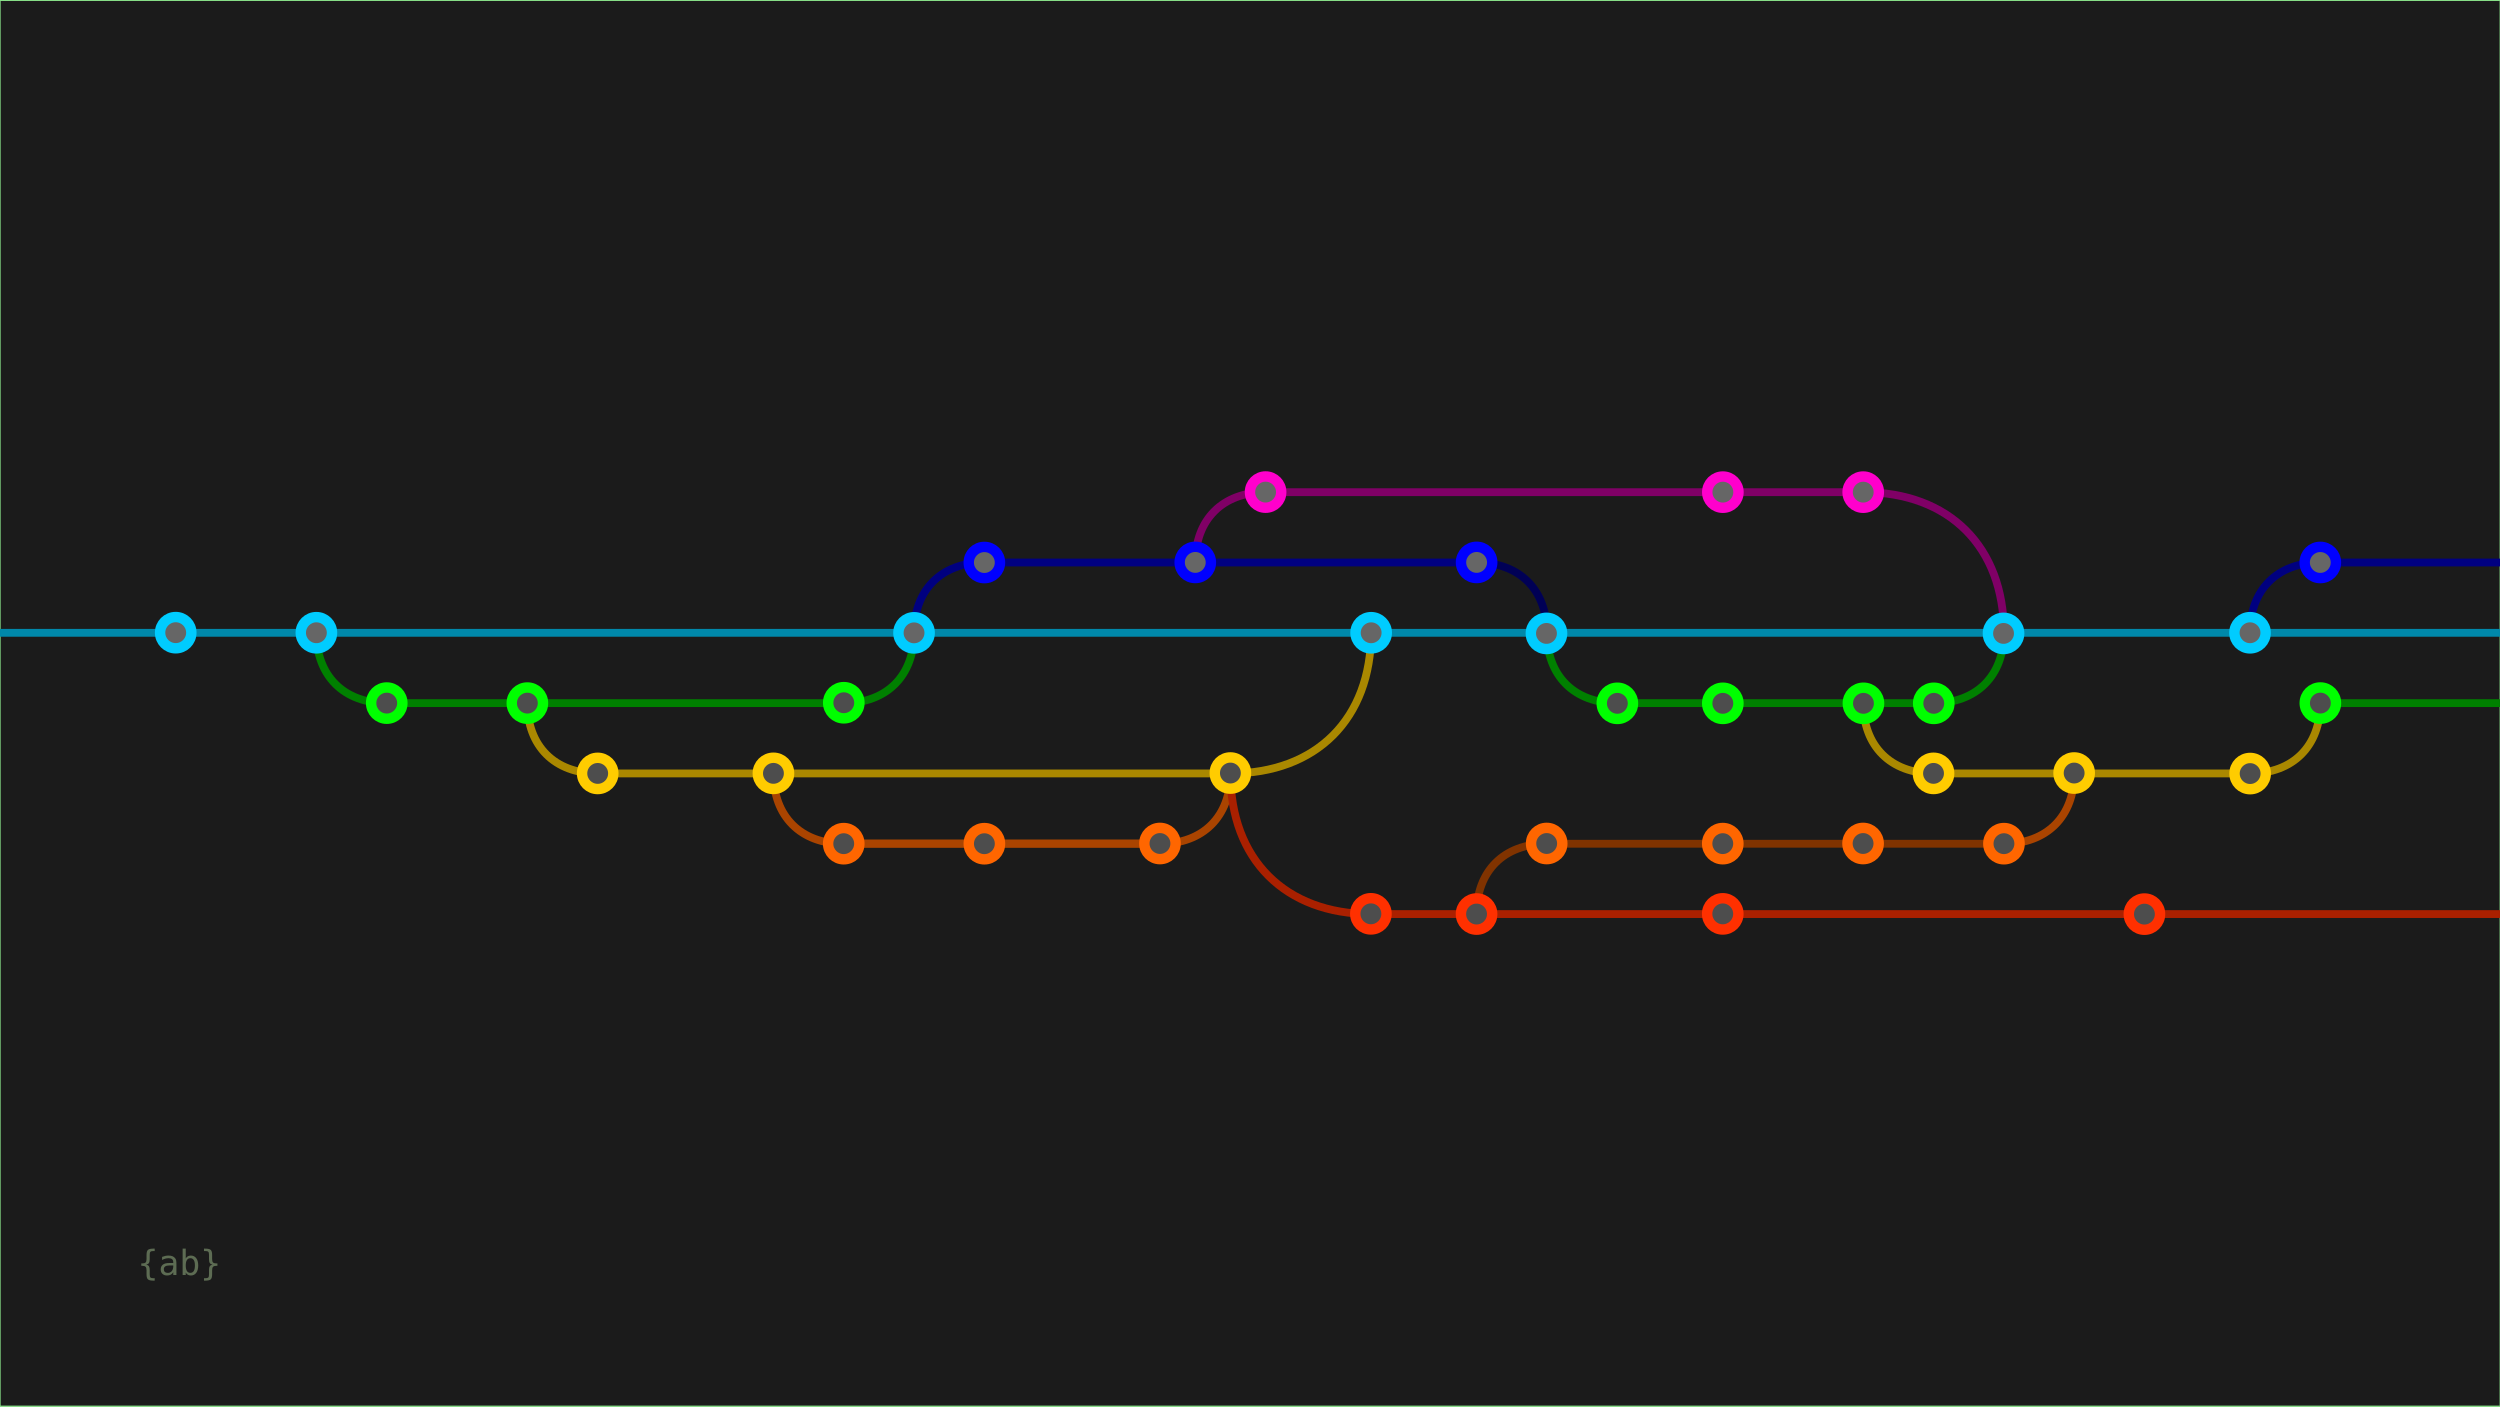
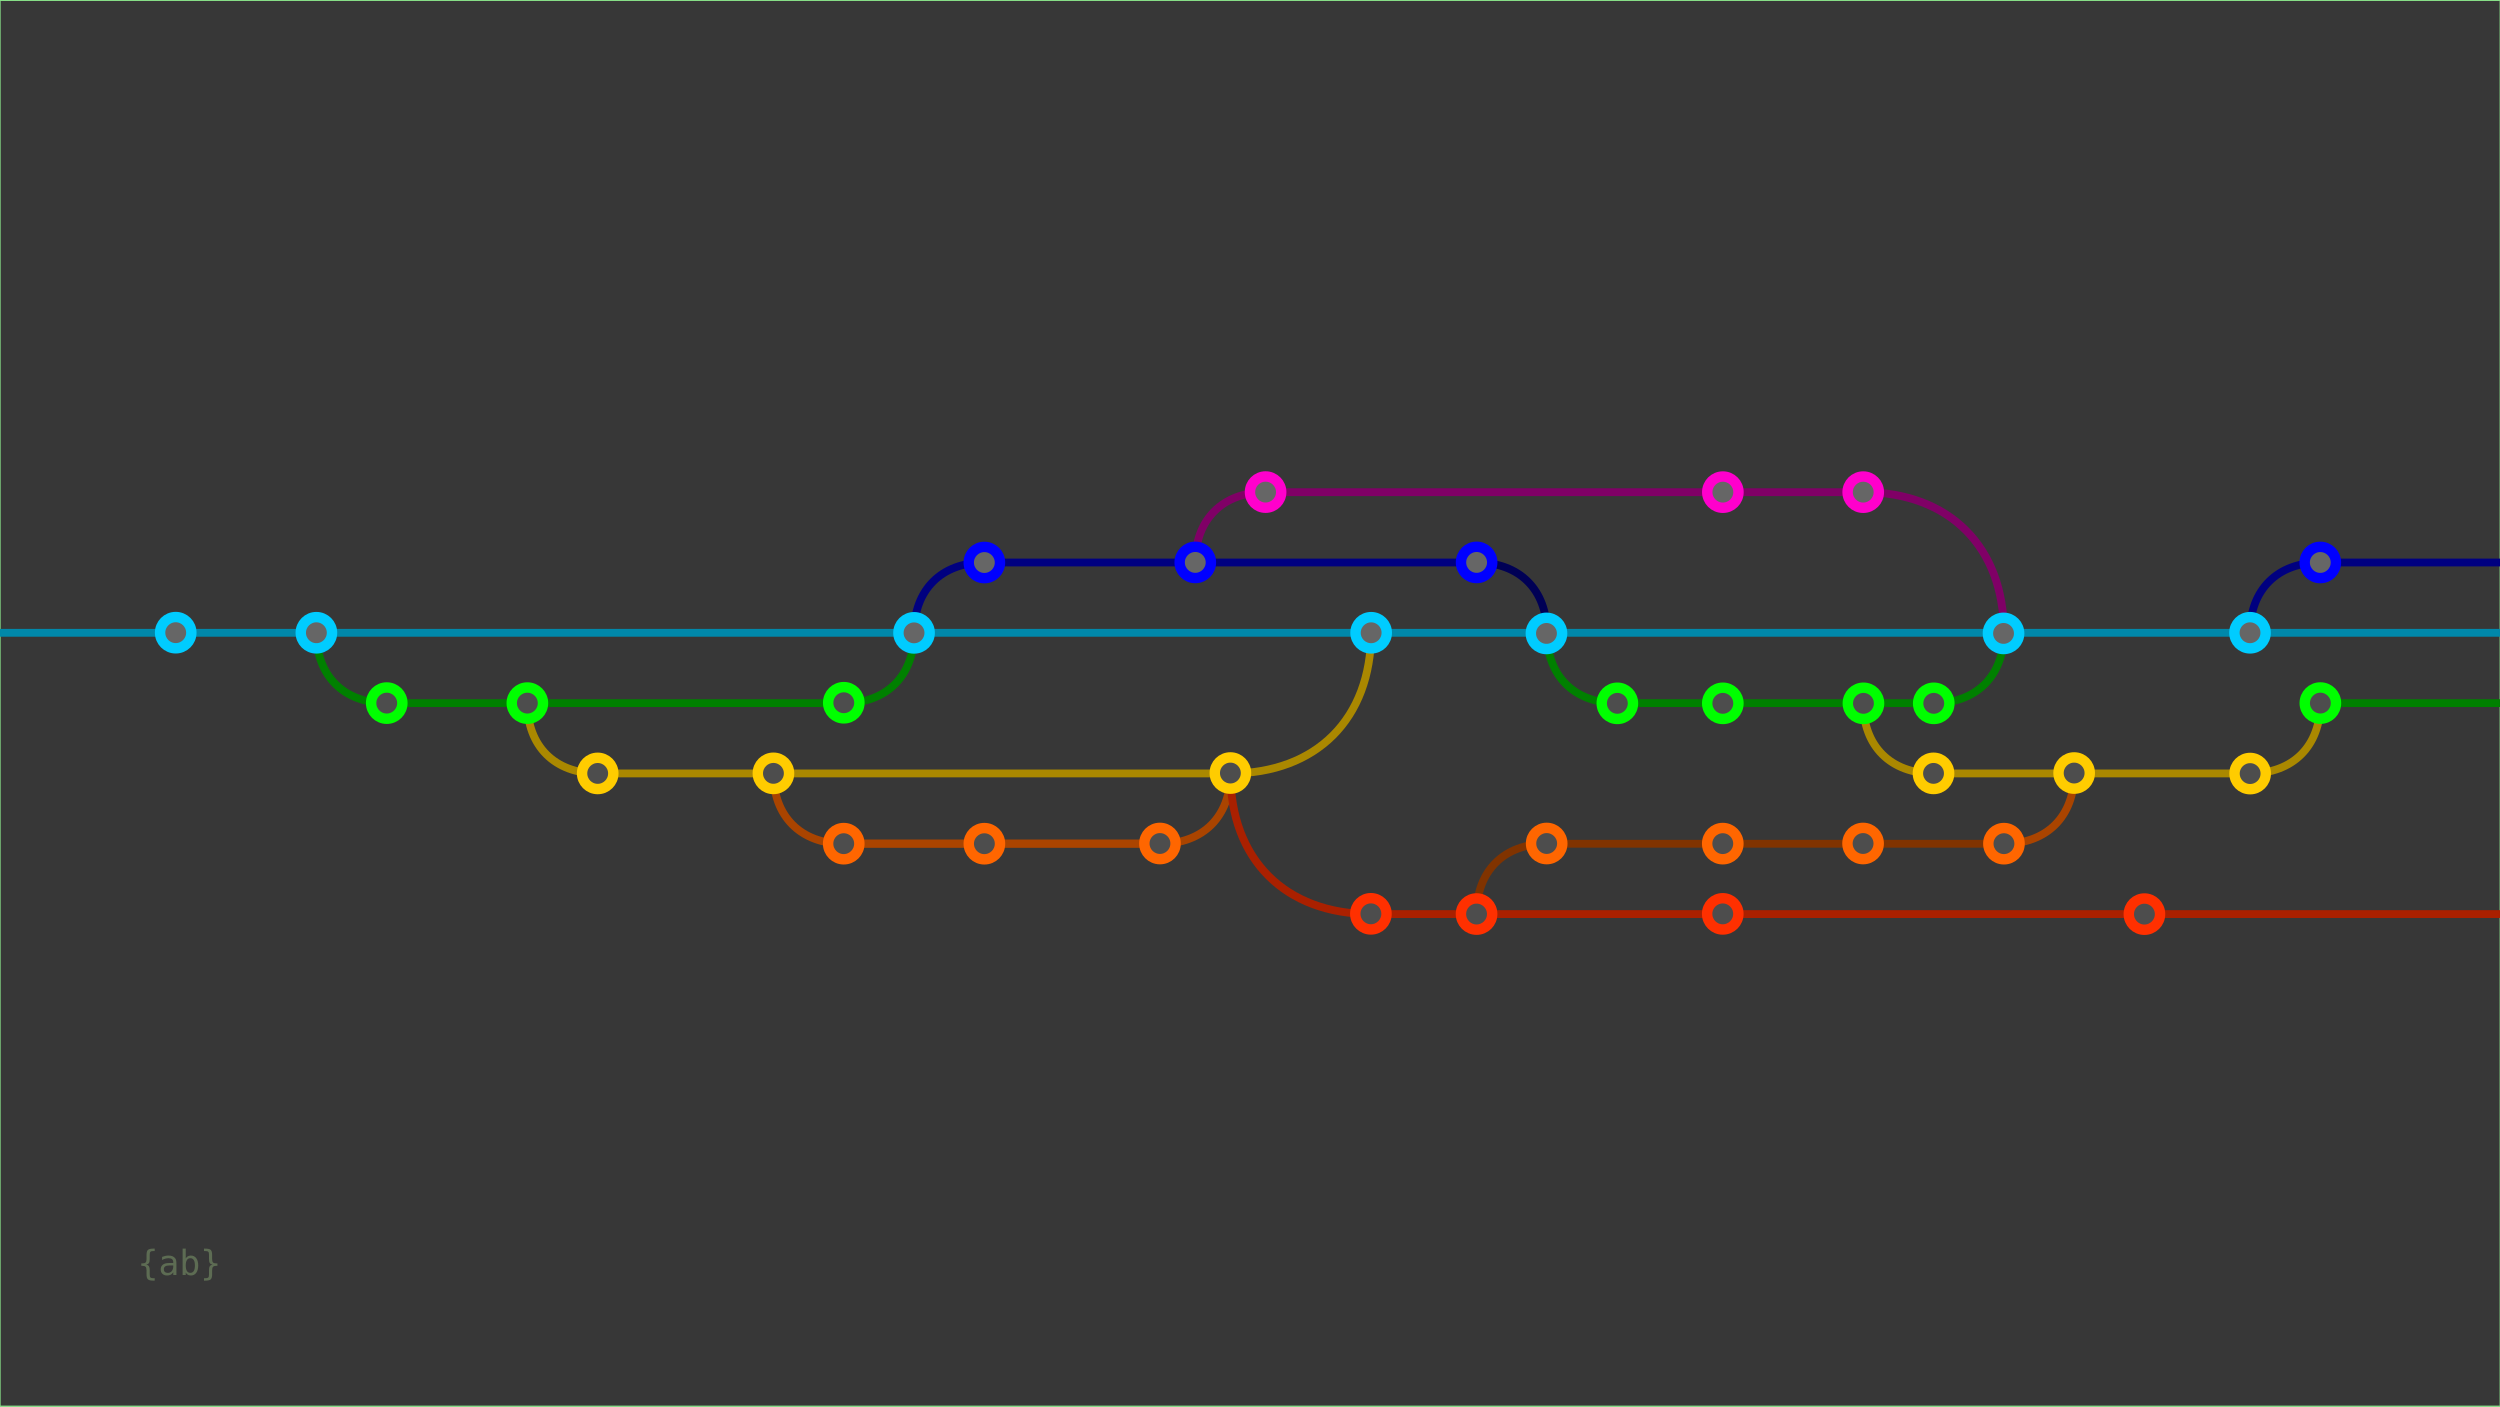
<svg xmlns="http://www.w3.org/2000/svg" xmlns:ns1="http://www.openswatchbook.org/uri/2009/osb" xmlns:xlink="http://www.w3.org/1999/xlink" width="1920px" height="1080px" viewBox="0 0 1920 1080" version="1.1" id="SVGRoot">
  <defs id="defs10">
    <linearGradient id="linearGradient10115">
      <stop style="stop-color:#87de87;stop-opacity:1;" offset="0" id="stop10111" />
      <stop style="stop-color:#87de87;stop-opacity:0;" offset="1" id="stop10113" />
    </linearGradient>
    <linearGradient id="linearGradient10075" ns1:paint="solid">
      <stop style="stop-color:#1a1a1a;stop-opacity:1;" offset="0" id="stop10073" />
    </linearGradient>
    <filter style="color-interpolation-filters:sRGB;" id="filter9526">
      <feTurbulence type="fractalNoise" baseFrequency="8.932 8.75" numOctaves="2" seed="289" result="turbulence" id="feTurbulence9510" />
      <feComposite in="SourceGraphic" in2="turbulence" operator="in" result="composite1" id="feComposite9512" />
      <feColorMatrix values="1 0 0 0 0 0 1 0 0 0 0 0 1 0 0 0 0 0 3.42 -0.13 " result="color" id="feColorMatrix9514" />
      <feFlood flood-opacity="1" flood-color="rgb(33,33,33)" result="flood" id="feFlood9516" />
      <feMerge result="merge" id="feMerge9522">
        <feMergeNode in="flood" id="feMergeNode9518" />
        <feMergeNode in="color" id="feMergeNode9520" />
      </feMerge>
      <feComposite in2="SourceGraphic" operator="in" result="fbSourceGraphic" id="feComposite9524" />
      <feColorMatrix result="fbSourceGraphicAlpha" in="fbSourceGraphic" values="0 0 0 -1 0 0 0 0 -1 0 0 0 0 -1 0 0 0 0 1 0" id="feColorMatrix10079" />
      <feTurbulence id="feTurbulence10081" numOctaves="2" baseFrequency="0.063" in="fbSourceGraphic" />
      <feColorMatrix id="feColorMatrix10083" values="0 0 0 0 0 0 0 0 0 0.5 0 0 0 0 0.5 0 0 0 -10 1" />
      <feGaussianBlur id="feGaussianBlur10085" stdDeviation="1" result="result1" />
      <feTurbulence id="feTurbulence10087" numOctaves="3" baseFrequency="0.031" type="fractalNoise" result="result0" />
      <feColorMatrix id="feColorMatrix10089" result="result2" values="1 0 0 0 0 0 1 0 0 0 0 0 1 0 0 0 0 0 2 -0.5" />
      <feComposite in2="result2" id="feComposite10091" operator="in" in="result1" result="result3" />
      <feComposite in2="fbSourceGraphic" id="feComposite10093" operator="atop" />
    </filter>
    <pattern patternUnits="userSpaceOnUse" width="27" height="27" patternTransform="translate(1157.981,351)" id="pattern10058">
      <rect y="1.6666667e-005" x="0" height="27" width="27" id="rect10004" style="opacity:1;fill:#1a1a1a;fill-opacity:1;stroke:none;stroke-width:1.618;stroke-linecap:butt;stroke-linejoin:round;stroke-miterlimit:4;stroke-dasharray:none;stroke-opacity:1" />
      <path id="path10006" d="M 3,1.6666667e-5 V 6 l 3.018,3.084 3.004,2.969 -0.021,5.947 -6,6 1e-4,3" style="fill:none;fill-opacity:1;stroke:#87de87;stroke-width:1;stroke-linecap:butt;stroke-linejoin:miter;stroke-miterlimit:4;stroke-dasharray:none;stroke-opacity:1" />
      <path id="path10012" d="m 27,9 h -3" style="fill:none;stroke:#87de87;stroke-width:1px;stroke-linecap:butt;stroke-linejoin:miter;stroke-opacity:1" />
      <path id="path10014" d="m 21,1.6666667e-5 -10e-5,9 -3,3 -10e-5,3 v 3" style="fill:none;stroke:#87de87;stroke-width:1px;stroke-linecap:butt;stroke-linejoin:miter;stroke-opacity:1" />
      <path id="path10016" d="m 15,27 -10e-5,-3 h 6" style="fill:none;stroke:#87de87;stroke-width:1px;stroke-linecap:butt;stroke-linejoin:miter;stroke-opacity:1" />
      <circle style="opacity:1;fill:#d5ffd5;fill-opacity:1;stroke:#87de87;stroke-width:1;stroke-linecap:butt;stroke-linejoin:round;stroke-miterlimit:4;stroke-dasharray:none;stroke-opacity:1" id="use10020" cx="23.992" cy="9.019" r="1.5" />
      <use height="100%" width="100%" transform="translate(-1160.985,-336.0154)" id="use10022" xlink:href="#use10020" y="0" x="0" />
      <use height="100%" width="100%" transform="translate(-1160.95,-357.0422)" id="use10024" xlink:href="#use10022" y="0" x="0" />
      <use height="100%" width="100%" transform="translate(-1166.993,-350.9655)" id="use10026" xlink:href="#use10024" y="0" x="0" />
      <path id="path10030" d="m 12,1.6666667e-5 -10e-5,3 3,3" style="fill:none;stroke:#87de87;stroke-width:1px;stroke-linecap:butt;stroke-linejoin:miter;stroke-opacity:1" />
      <circle r="1.5" cy="6.015" cx="14.991" id="path10018" style="opacity:1;fill:#d5ffd5;fill-opacity:1;stroke:#87de87;stroke-width:1;stroke-linecap:butt;stroke-linejoin:round;stroke-miterlimit:4;stroke-dasharray:none;stroke-opacity:1" />
    </pattern>
    <linearGradient xlink:href="#linearGradient10115" id="linearGradient10117" x1="27.145" y1="1030.863" x2="108.922" y2="1030.863" gradientUnits="userSpaceOnUse" />
  </defs>
  <g id="layer2" style="display:inline">
    <rect style="fill:#1a1a1a;fill-opacity:1;stroke:none;stroke-width:0;stroke-miterlimit:4;stroke-dasharray:none;stroke-opacity:1;filter:url(#filter9526)" id="rect4555" width="1920.189" height="1079.747" x="5e-007" y="0.253" />
-     <rect style="opacity:1;fill:#1b1b1b;fill-opacity:1;stroke:#87de87;stroke-width:1;stroke-linecap:butt;stroke-linejoin:round;stroke-miterlimit:4;stroke-dasharray:none;stroke-opacity:1" id="rect10095" width="1920.189" height="1079.747" x="5e-007" y="0.253" />
+     <rect style="opacity:1;fill:#373737;fill-opacity:1;stroke:#87de87;stroke-width:1;stroke-linecap:butt;stroke-linejoin:round;stroke-miterlimit:4;stroke-dasharray:none;stroke-opacity:1" id="rect10095" width="1920.189" height="1079.747" x="5e-007" y="0.253" />
  </g>
  <g id="layer1" style="display:inline">
    <path style="fill:none;stroke:#008000;stroke-width:6;stroke-linecap:butt;stroke-linejoin:round;stroke-miterlimit:4;stroke-dasharray:none;stroke-opacity:1" d="m 297,540 c -33,0 -54,-21 -54,-54" id="path6208" />
    <use x="0" y="0" xlink:href="#path6208" id="use6279" transform="matrix(-1,0,0,1,945,0)" width="100%" height="100%" style="stroke:#008000;stroke-width:8;stroke-miterlimit:4;stroke-dasharray:none" />
    <path id="use6283" d="m 405,540 c 0,33 21,54 54,54" style="fill:none;stroke:#aa8800;stroke-width:6;stroke-linecap:butt;stroke-linejoin:round;stroke-miterlimit:4;stroke-dasharray:none;stroke-opacity:1" />
    <path id="use6283-8" d="m 594,594 c 0,33 21,54 54,54" style="fill:none;stroke:#aa4400;stroke-width:6;stroke-linecap:butt;stroke-linejoin:round;stroke-miterlimit:4;stroke-dasharray:none;stroke-opacity:1" />
    <path id="use6283-8-3" d="m 891,648 c 33,0 54,-21 54,-54" style="fill:none;stroke:#aa4400;stroke-width:6;stroke-linecap:butt;stroke-linejoin:round;stroke-miterlimit:4;stroke-dasharray:none;stroke-opacity:1" />
    <path id="use6283-0" d="m 945,594 c 66,0 108,-42 108,-108" style="fill:none;stroke:#aa8800;stroke-width:6;stroke-linecap:butt;stroke-linejoin:round;stroke-miterlimit:4;stroke-dasharray:none;stroke-opacity:1" />
    <path id="use6283-2" d="m 945,594 c 0,66 42,108 108,108" style="fill:none;stroke:#aa2000;stroke-width:6;stroke-linecap:butt;stroke-linejoin:round;stroke-miterlimit:4;stroke-dasharray:none;stroke-opacity:1" />
    <path style="fill:none;stroke:#008000;stroke-width:6;stroke-linecap:butt;stroke-linejoin:round;stroke-miterlimit:4;stroke-dasharray:none;stroke-opacity:1" d="m 1242,540 c -33,0 -54,-21 -54,-54" id="path6208-0" />
    <path style="fill:none;stroke:#008000;stroke-width:6;stroke-linecap:butt;stroke-linejoin:round;stroke-miterlimit:4;stroke-dasharray:none;stroke-opacity:1" d="m 1539,486 c 0,33 -21,54 -54,54" id="path6208-0-5" />
    <path id="use6283-8-3-7" d="m 1188,648 c -33,0 -54,21 -54,54" style="fill:none;stroke:#803300;stroke-width:6;stroke-linecap:butt;stroke-linejoin:round;stroke-miterlimit:4;stroke-dasharray:none;stroke-opacity:1" />
    <path id="use6283-6" d="m 1431,540 c 0,33 21,54 54,54" style="fill:none;stroke:#aa8800;stroke-width:6;stroke-linecap:butt;stroke-linejoin:round;stroke-miterlimit:4;stroke-dasharray:none;stroke-opacity:1" />
    <path id="use6283-8-3-5" d="m 1539,648 c 33,0 54,-21 54,-54" style="fill:none;stroke:#aa4400;stroke-width:6;stroke-linecap:butt;stroke-linejoin:round;stroke-miterlimit:4;stroke-dasharray:none;stroke-opacity:1" />
    <path id="use6283-6-5" d="m 1728,594 c 33,0 54,-21 54,-54" style="fill:none;stroke:#aa8800;stroke-width:6;stroke-linecap:butt;stroke-linejoin:round;stroke-miterlimit:4;stroke-dasharray:none;stroke-opacity:1" />
    <path id="use6279-5" d="m 756,432 c -33,0 -54,21 -54,54" style="fill:none;stroke:#000080;stroke-width:6;stroke-linecap:butt;stroke-linejoin:round;stroke-miterlimit:4;stroke-dasharray:none;stroke-opacity:1" />
    <path id="use6279-5-4" d="m 1188,486 c 0,-33 -21,-54 -54,-54" style="display:inline;fill:none;stroke:#000055;stroke-width:6;stroke-linecap:butt;stroke-linejoin:round;stroke-miterlimit:4;stroke-dasharray:none;stroke-opacity:1" />
    <path id="use6279-5-1" d="m 972,378 c -33,0 -54,21 -54,54" style="display:inline;fill:none;stroke:#800066;stroke-width:6;stroke-linecap:butt;stroke-linejoin:round;stroke-miterlimit:4;stroke-dasharray:none;stroke-opacity:1" />
    <path id="use6283-0-0" d="m 1539,486 c 0,-66 -42,-108 -108,-108" style="display:inline;fill:none;stroke:#800066;stroke-width:6;stroke-linecap:butt;stroke-linejoin:round;stroke-miterlimit:4;stroke-dasharray:none;stroke-opacity:1" />
    <path id="use6279-5-2" d="m 1782,432 c -33,0 -54,21 -54,54" style="display:inline;fill:none;stroke:#000080;stroke-width:6;stroke-linecap:butt;stroke-linejoin:round;stroke-miterlimit:4;stroke-dasharray:none;stroke-opacity:1" />
  </g>
  <g id="layer4" style="display:inline">
    <rect style="opacity:1;fill:#008000;fill-opacity:1;stroke:none;stroke-width:0.44;stroke-opacity:1" id="rect6137-2" width="347.981" height="6" x="297" y="537" />
    <rect style="opacity:1;fill:#0088aa;fill-opacity:1;stroke:none;stroke-width:1.033;stroke-opacity:1" id="rect6137" width="1920.264" height="6" x="0" y="483" />
    <rect y="591" x="459" height="6" width="486" id="rect6304" style="opacity:1;fill:#aa8800;fill-opacity:1;stroke:none;stroke-width:0.52;stroke-opacity:1" />
    <rect y="645" x="648" height="6" width="243" id="rect6304-7" style="opacity:1;fill:#aa4400;fill-opacity:1;stroke:#aa4400;stroke-width:0.367;stroke-opacity:1" />
    <rect y="699" x="1053" height="6" width="867.125" id="rect6304-1" style="opacity:1;fill:#aa2000;fill-opacity:1;stroke:none;stroke-width:0.694;stroke-opacity:1" />
    <rect style="opacity:1;fill:#008000;fill-opacity:1;stroke:none;stroke-width:0.367;stroke-opacity:1" id="rect6137-2-8" width="243" height="6" x="1242" y="537" />
    <rect y="645" x="1188" height="6" width="351" id="rect6304-7-6" style="opacity:1;fill:#803300;fill-opacity:1;stroke:none;stroke-width:0.442;stroke-opacity:1" />
    <rect y="591" x="1485" height="6" width="243" id="rect6304-3" style="opacity:1;fill:#aa8800;fill-opacity:1;stroke:none;stroke-width:0.367;stroke-opacity:1" />
    <rect style="opacity:1;fill:#008000;fill-opacity:1;stroke:none;stroke-width:0.277;stroke-opacity:1" id="rect6137-2-8-1" width="138.159" height="6" x="1782" y="537" />
    <flowRoot xml:space="preserve" id="flowRoot10119" style="font-style:normal;font-weight:normal;font-size:40px;line-height:1.25;font-family:sans-serif;letter-spacing:0px;word-spacing:0px;fill:#000000;fill-opacity:1;stroke:none" transform="translate(0,54)">
      <flowRegion id="flowRegion10121">
        <rect id="rect10123" width="135" height="54" x="887.981" y="-27" />
      </flowRegion>
      <flowPara id="flowPara10125" />
    </flowRoot>
    <flowRoot xml:space="preserve" id="flowRoot10127" style="font-style:normal;font-variant:normal;font-weight:normal;font-stretch:normal;font-size:40px;line-height:1.25;font-family:Consolas;-inkscape-font-specification:Consolas;letter-spacing:0px;word-spacing:0px;fill:#5d6c54;fill-opacity:1;stroke:none;stroke-opacity:1" transform="translate(4.070927,-5.669452)">
      <flowRegion id="flowRegion10129" style="fill:#5d6c54;fill-opacity:1;stroke:none;stroke-opacity:1">
        <rect id="rect10131" width="135" height="54" x="887.981" y="54" style="fill:#5d6c54;fill-opacity:1;stroke:none;stroke-opacity:1" />
      </flowRegion>
      <flowPara id="flowPara10133" style="font-style:normal;font-weight:normal;text-align:center;text-anchor:middle;fill:#5d6c54;fill-opacity:1;stroke:none;stroke-opacity:1">$ gitk</flowPara>
    </flowRoot>
    <rect style="display:inline;opacity:1;fill:#000080;fill-opacity:1;stroke:none;stroke-width:0.458;stroke-opacity:1" id="rect6137-2-3" width="378" height="6" x="756" y="429" />
    <rect style="display:inline;opacity:1;fill:#800066;fill-opacity:1;stroke:none;stroke-width:0.505;stroke-opacity:1" id="rect6137-2-3-6" width="459" height="6" x="972" y="375" />
    <rect style="display:inline;opacity:1;fill:#000080;fill-opacity:1;stroke:none;stroke-width:0.277;stroke-opacity:1" id="rect6137-2-3-5" width="138" height="6" x="1782" y="429" />
  </g>
  <g id="layer3" style="display:inline">
    <circle style="opacity:1;fill:#666666;fill-opacity:1;stroke:#00ccff;stroke-width:8;stroke-miterlimit:4;stroke-dasharray:none;stroke-opacity:1" id="path6161" cx="134.95" cy="485.894" r="12" />
    <use x="0" y="0" xlink:href="#path6161" id="use6163" transform="translate(567.0357,0.1350662)" width="100%" height="100%" />
    <use x="0" y="0" xlink:href="#use6163" id="use6165" transform="translate(351.0575,-0.05792325)" width="100%" height="100%" />
    <use x="0" y="0" xlink:href="#use6165" id="use6167" transform="translate(134.6429,0.49107)" width="100%" height="100%" />
    <use x="0" y="0" xlink:href="#use6167" id="use6169" transform="translate(351.028)" width="100%" height="100%" />
    <use x="0" y="0" xlink:href="#path6161" id="use6171" transform="translate(108.0357,0.054166)" width="100%" height="100%" />
    <circle r="12" cy="539.992" cx="297.019" id="use6171-8" style="opacity:1;fill:#4d4d4d;fill-opacity:1;stroke:#00ff00;stroke-width:8;stroke-miterlimit:4;stroke-dasharray:none;stroke-opacity:1" />
    <use x="0" y="0" xlink:href="#use6171-8" id="use6273" transform="translate(107.9957,0.007657)" width="100%" height="100%" />
    <use x="0" y="0" xlink:href="#use6273" id="use6275" transform="translate(243.0192,-0.2915206)" width="100%" height="100%" />
    <circle style="opacity:1;fill:#4d4d4d;fill-opacity:1;stroke:#ffcc00;stroke-width:8;stroke-miterlimit:4;stroke-dasharray:none;stroke-opacity:1" id="use6275-5" cx="459.027" cy="593.985" r="12" />
    <circle r="12" cy="593.701" cx="944.942" id="use6308" style="opacity:1;fill:#4d4d4d;fill-opacity:1;stroke:#ffcc00;stroke-width:8;stroke-miterlimit:4;stroke-dasharray:none;stroke-opacity:1" />
    <circle r="12" cy="593.938" cx="593.998" id="use6310" style="opacity:1;fill:#4d4d4d;fill-opacity:1;stroke:#ffcc00;stroke-width:8;stroke-miterlimit:4;stroke-dasharray:none;stroke-opacity:1" />
    <circle r="12" cy="647.947" cx="647.989" id="use6310-8" style="opacity:1;fill:#4d4d4d;fill-opacity:1;stroke:#ff6600;stroke-width:8;stroke-miterlimit:4;stroke-dasharray:none;stroke-opacity:1" />
    <use x="0" y="0" xlink:href="#use6310-8" id="use6359" transform="translate(242.8571,-0.13393)" width="100%" height="100%" />
    <use x="0" y="0" xlink:href="#use6310-8" id="use6376" transform="translate(108.0134,0.02094462)" width="100%" height="100%" />
    <circle style="opacity:1;fill:#4d4d4d;fill-opacity:1;stroke:#ff3000;stroke-width:8;stroke-miterlimit:4;stroke-dasharray:none;stroke-opacity:1" id="use6359-6" cx="1052.846" cy="701.813" r="12" />
    <use x="0" y="0" xlink:href="#use6359-6" id="use6455" transform="translate(81.15403,0.17857)" width="100%" height="100%" />
    <use x="0" y="0" xlink:href="#use6455" id="use6457" transform="translate(189.0774,-0.1366625)" width="100%" height="100%" />
    <use x="0" y="0" xlink:href="#use6457" id="use6459" transform="translate(323.8384,0.1953125)" width="100%" height="100%" />
    <use x="0" y="0" xlink:href="#use6273" id="use6275-8" transform="translate(837.1107,0.16325)" width="100%" height="100%" />
    <use x="0" y="0" xlink:href="#use6273" id="use6275-8-1" transform="translate(918.1107,0.16325)" width="100%" height="100%" />
    <use x="0" y="0" xlink:href="#use6273" id="use6275-8-16" transform="translate(1026.111,0.16325)" width="100%" height="100%" />
    <use x="0" y="0" xlink:href="#use6273" id="use6275-8-16-2" transform="translate(1080.111,0.16325)" width="100%" height="100%" />
    <use x="0" y="0" xlink:href="#use6310-8" id="use6359-62" transform="translate(539.8571,-0.13393)" width="100%" height="100%" />
    <use x="0" y="0" xlink:href="#use6310-8" id="use6359-62-5" transform="translate(675.1032,-0.03627375)" width="100%" height="100%" />
    <use x="0" y="0" xlink:href="#use6310-8" id="use6359-62-8" transform="translate(782.8572,-0.13393)" width="100%" height="100%" />
    <circle r="12" cy="593.954" cx="1484.942" id="use6308-1" style="opacity:1;fill:#4d4d4d;fill-opacity:1;stroke:#ffcc00;stroke-width:8;stroke-miterlimit:4;stroke-dasharray:none;stroke-opacity:1" />
    <circle r="12" cy="593.701" cx="1592.942" id="use6308-3" style="opacity:1;fill:#4d4d4d;fill-opacity:1;stroke:#ffcc00;stroke-width:8;stroke-miterlimit:4;stroke-dasharray:none;stroke-opacity:1" />
    <circle r="12" cy="594.106" cx="1728.108" id="use6308-8" style="opacity:1;fill:#4d4d4d;fill-opacity:1;stroke:#ffcc00;stroke-width:8;stroke-miterlimit:4;stroke-dasharray:none;stroke-opacity:1" />
    <use x="0" y="0" xlink:href="#use6310-8" id="use6359-62-8-6" transform="translate(891.0466,-0.00766)" width="100%" height="100%" />
    <use x="0" y="0" xlink:href="#use6273" id="use6275-8-16-2-7" transform="translate(1377.026,-0.02615)" width="100%" height="100%" />
    <use x="0" y="0" xlink:href="#use6169" id="use10097" transform="translate(189.304,-0.500129)" width="100%" height="100%" />
    <text xml:space="preserve" style="font-style:normal;font-weight:normal;font-size:40px;line-height:1.25;font-family:sans-serif;letter-spacing:0px;word-spacing:0px;fill:#5d6c53;fill-opacity:1;stroke:none" x="105.637" y="979.201" id="text10101">
      <tspan id="tspan10099" x="105.637" y="979.201" style="font-style:normal;font-variant:normal;font-weight:normal;font-stretch:normal;font-size:26.667px;font-family:Consolas;-inkscape-font-specification:Consolas;fill:#5d6c53;fill-opacity:1;stroke:none;stroke-opacity:1">{ab}</tspan>
    </text>
    <circle r="12" cy="432.025" cx="755.99" id="use1041" style="opacity:1;fill:#666666;fill-opacity:1;stroke:#0000ff;stroke-width:8;stroke-miterlimit:4;stroke-dasharray:none;stroke-opacity:1" />
    <use x="0" y="0" xlink:href="#use1041" id="use1077" transform="translate(161.9831,-0.092749)" width="100%" height="100%" />
    <use x="0" y="0" xlink:href="#use1077" id="use1079" transform="translate(216.0645)" width="100%" height="100%" />
    <circle style="opacity:1;fill:#666666;fill-opacity:1;stroke:#ff00cc;stroke-width:8;stroke-miterlimit:4;stroke-dasharray:none;stroke-opacity:1" id="use1077-4" cx="971.973" cy="377.932" r="12" />
    <use x="0" y="0" xlink:href="#use1077-4" id="use1143" transform="translate(351.1888,0.040451)" width="100%" height="100%" />
    <use x="0" y="0" xlink:href="#use1143" id="use1145" transform="translate(107.7923)" width="100%" height="100%" />
    <use style="display:inline" x="0" y="0" xlink:href="#use1077" id="use1079-9" transform="translate(864.0162,0.048828)" width="100%" height="100%" />
  </g>
</svg>
